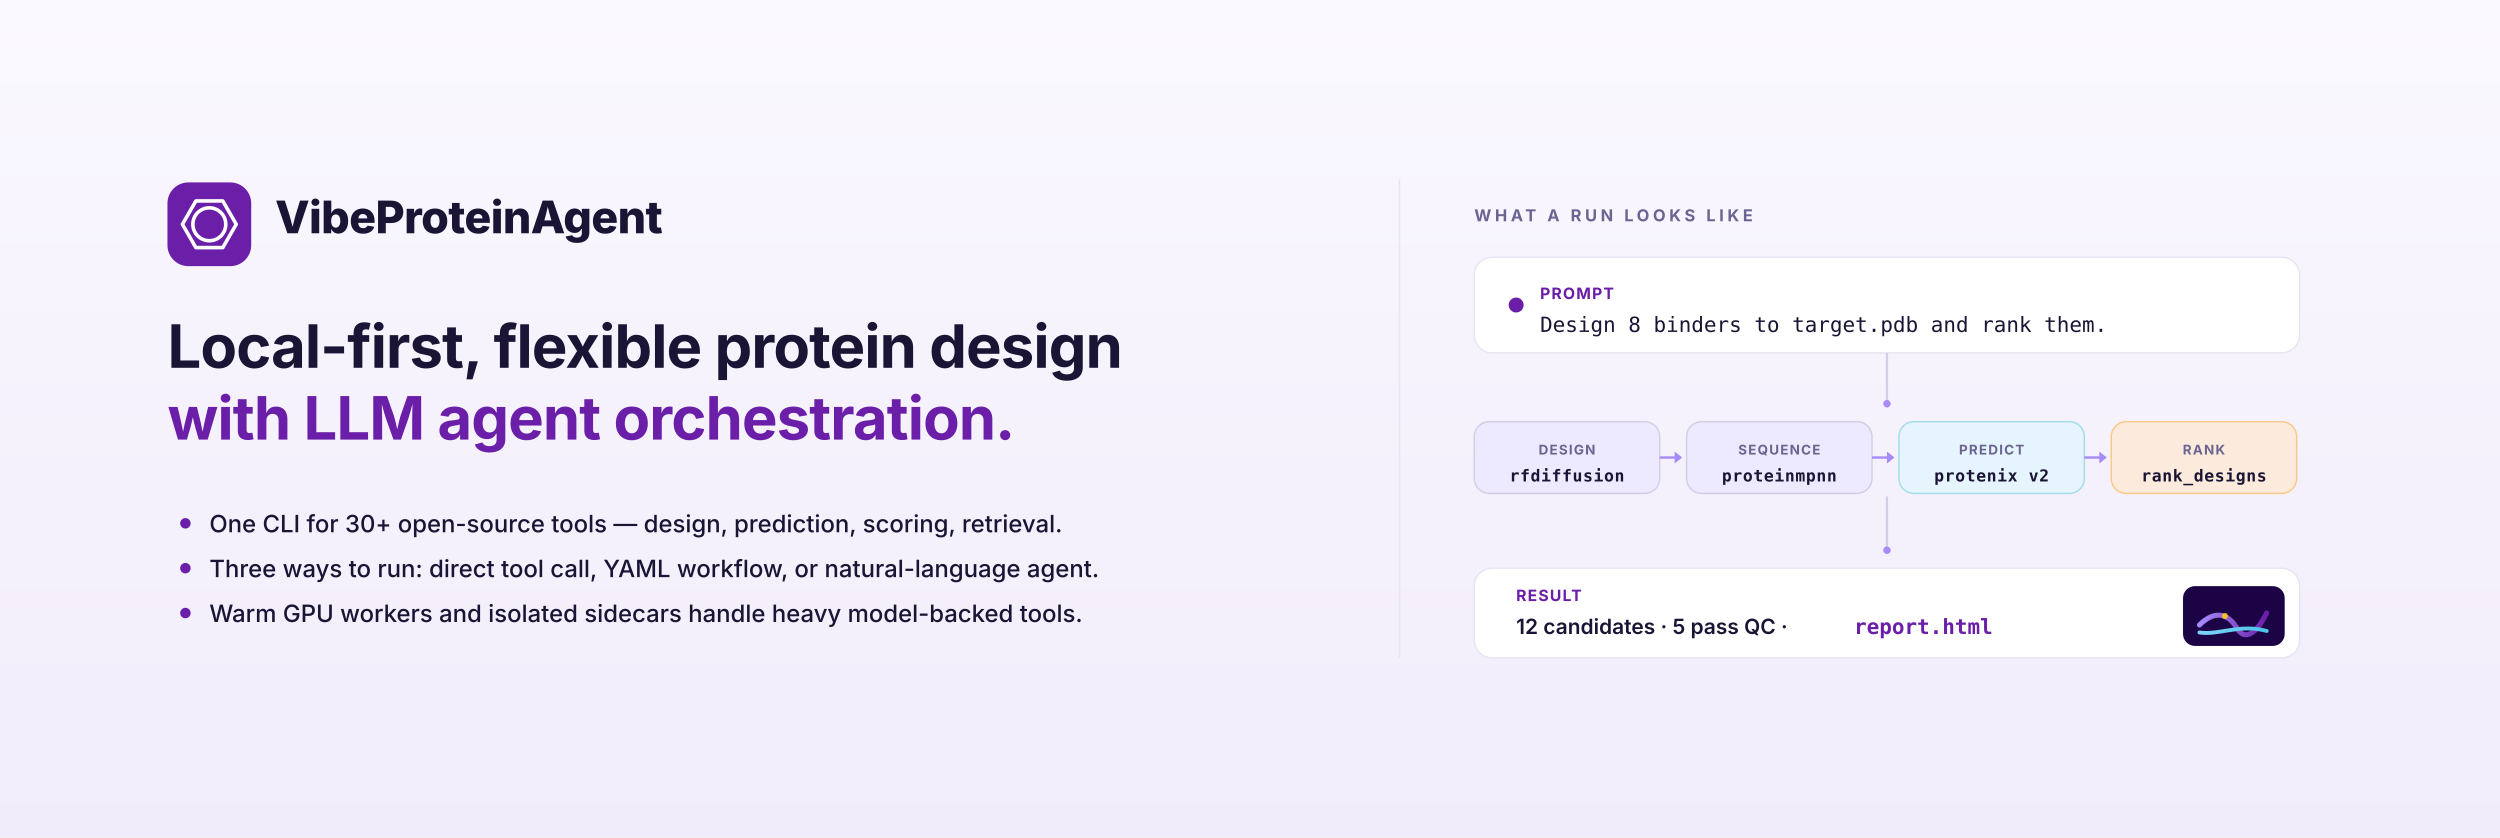
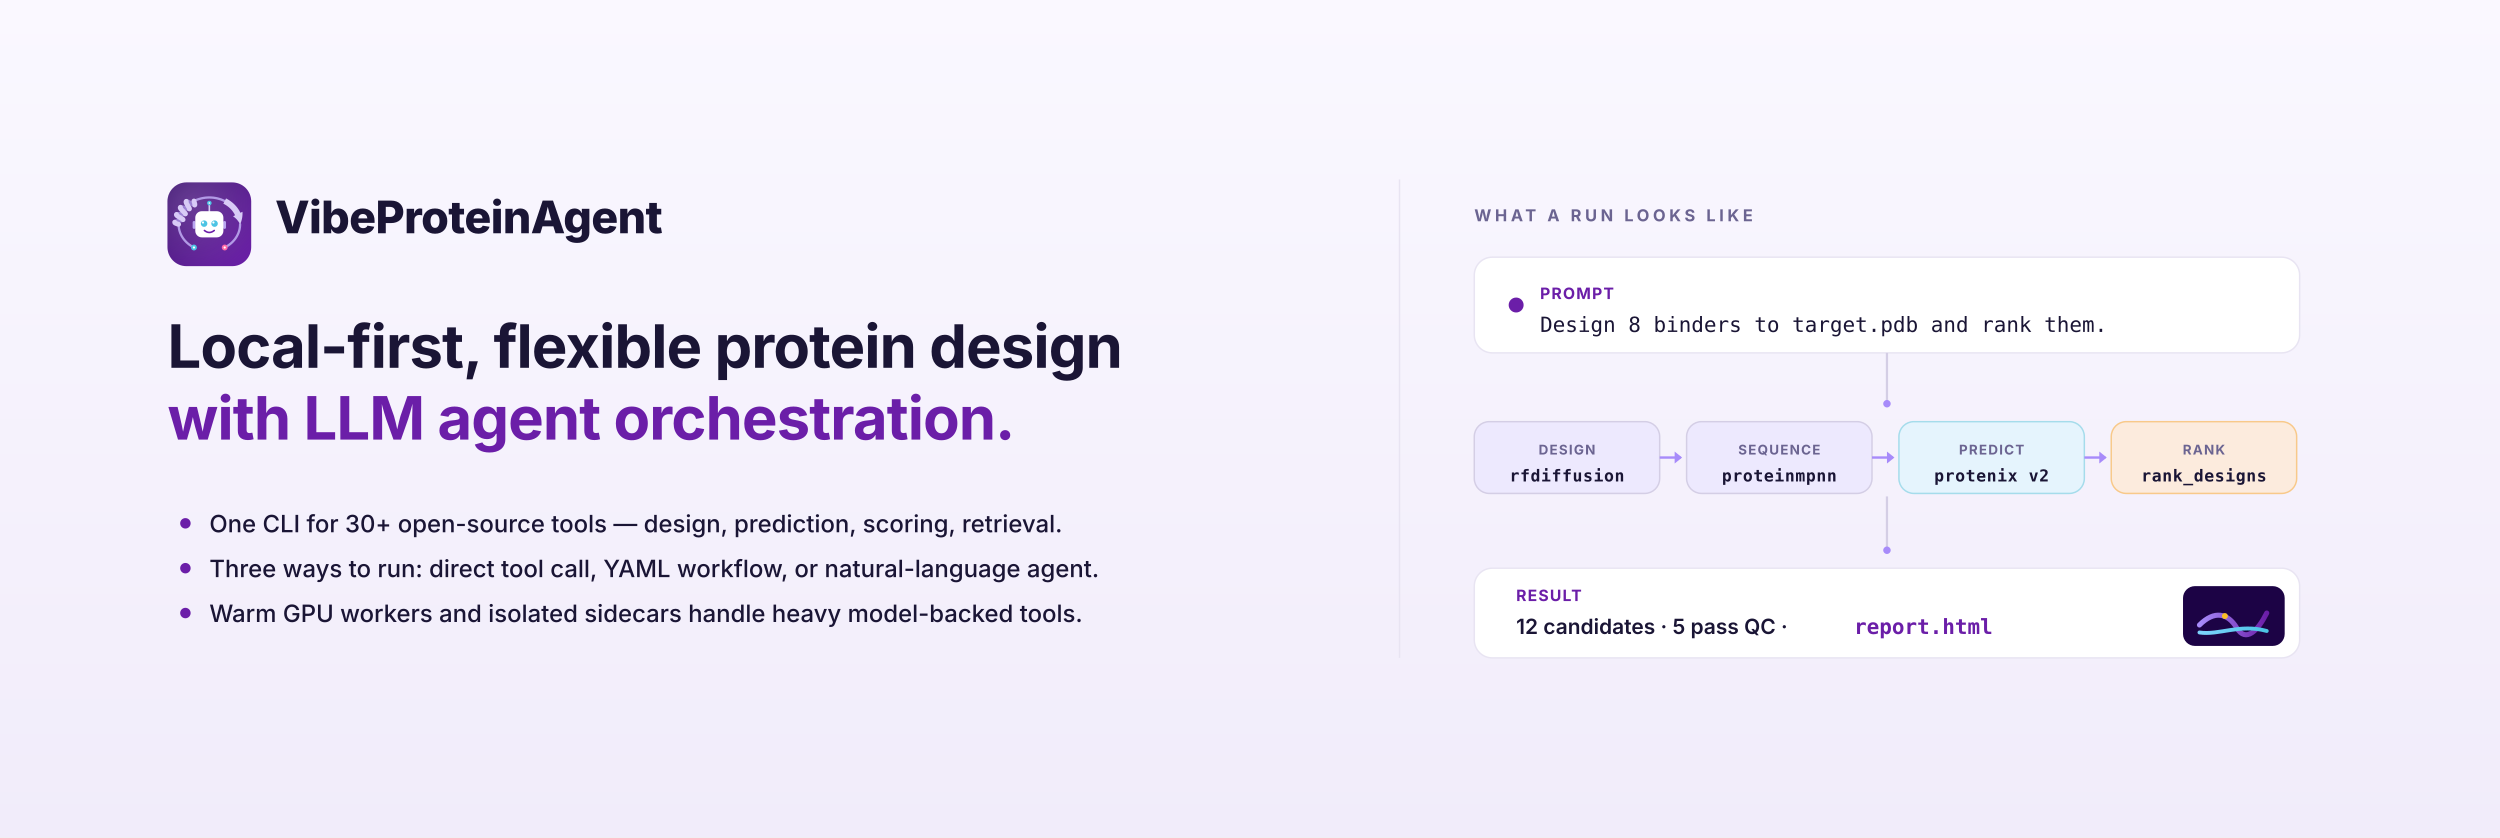
<svg xmlns="http://www.w3.org/2000/svg" width="1672" height="560" viewBox="0 0 1672 560" role="img" aria-labelledby="title desc" font-family="Inter, ui-sans-serif, system-ui, -apple-system, 'Segoe UI', Helvetica, Arial, sans-serif">
  <defs>
    <linearGradient id="bg" x1="0" y1="0" x2="0" y2="1">
      <stop offset="0" stop-color="#faf8ff" />
      <stop offset="1" stop-color="#f1ecfa" />
    </linearGradient>
    <linearGradient id="ribbonA" x1="0" y1="0" x2="1" y2="0">
      <stop offset="0" stop-color="#a78bfa" />
      <stop offset="1" stop-color="#6b1ea8" />
    </linearGradient>
    <linearGradient id="ribbonB" x1="0" y1="0" x2="1" y2="0">
      <stop offset="0" stop-color="#7dd3fc" />
      <stop offset="1" stop-color="#4cc4e4" />
    </linearGradient>
  </defs>
  <rect width="1672" height="560" fill="url(#bg)" />
-   <g transform="translate(112, 122)">
-     <rect width="56" height="56" rx="14" fill="#6b1ea8" />
-     <g fill="none" stroke="#ffffff" stroke-width="2.4" stroke-linejoin="round" stroke-linecap="round">
-       <polygon points="46,28 37,12.4 19,12.4 10,28 19,43.6 37,43.6" />
-       <circle cx="28" cy="28" r="11" />
+   <g transform="translate(112, 122) scale(0.21875)">
+     <defs>
+       <linearGradient id="vpaTileGrad" x1="0" y1="0" x2="1" y2="1">
+         <stop offset="0" stop-color="#3a0d6e" />
+         <stop offset="1" stop-color="#6b1ea8" />
+       </linearGradient>
+       <radialGradient id="vpaGlowGrad" cx="0.3" cy="0.24" r="0.95">
+         <stop offset="0" stop-color="#ffffff" stop-opacity="0.18" />
+         <stop offset="1" stop-color="#ffffff" stop-opacity="0" />
+       </radialGradient>
+     </defs>
+     <rect width="256" height="256" rx="58" fill="url(#vpaTileGrad)" />
+     <rect width="256" height="256" rx="58" fill="url(#vpaGlowGrad)" />
+     <g fill="none" stroke="#b29ae6" stroke-width="7" stroke-linecap="round">
+       <path d="M81.0 199.0 L75.8 196.2 L70.8 193.1 L66.0 189.7 L61.5 186.0 L57.3 182.1 L53.4 177.9 L49.8 173.6 L46.6 169.0 L43.7 164.3 L41.2 159.4 L39.0 154.4 L37.2 149.2 L35.8 144.0 L34.8 138.7 L34.2 133.4 L34.0 128.0" />
+       <path d="M81.0 57.0 L86.4 54.5 L92.0 52.2 L97.8 50.4 L103.7 48.8 L109.7 47.6 L115.7 46.7 L121.9 46.2 L128.0 46.0 L134.1 46.2 L140.3 46.7 L146.3 47.6 L152.3 48.8 L158.2 50.4 L164.0 52.2 L169.6 54.5 L175.0 57.0" />
+       <path d="M222.0 128.0 L221.8 133.4 L221.2 138.7 L220.2 144.0 L218.8 149.2 L217.0 154.4 L214.8 159.4 L212.3 164.3 L209.4 169.0 L206.2 173.6 L202.6 177.9 L198.7 182.1 L194.5 186.0 L190.0 189.7 L185.2 193.1 L180.2 196.2 L175.0 199.0" />
+     </g>
+     <path d="M22.3 121.6 L22.5 121.2 L22.8 120.9 L23.3 120.5 L23.8 120.2 L24.4 119.8 L25.2 119.5 L26.0 119.2 L26.9 119.0 L27.9 118.7 L28.9 118.4 L30.0 118.2 L31.2 117.9 L32.4 117.7 L33.6 117.5 L34.8 117.3 L36.0 117.1 L37.2 116.9 L38.4 116.7 L39.6 116.6 L40.7 116.4 L41.7 116.2 L42.7 116.0 L43.7 115.9 L44.5 115.7 L45.2 115.5 L45.9 115.3 L46.5 115.1 L46.9 114.8 L47.3 114.6 L47.5 114.3 L47.6 114.1 L47.6 113.8" fill="none" stroke="#9b81d4" stroke-width="12" stroke-linecap="round" stroke-linejoin="round" />
+     <path d="M27.7 97.9 L28.0 97.6 L28.4 97.3 L28.9 97.1 L29.5 96.9 L30.3 96.7 L31.1 96.6 L32.0 96.5 L32.9 96.4 L34.0 96.4 L35.1 96.4 L36.2 96.4 L37.4 96.4 L38.7 96.5 L39.9 96.5 L41.2 96.6 L42.4 96.7 L43.6 96.8 L44.9 96.9 L46.1 97.0 L47.2 97.1 L48.3 97.2 L49.3 97.2 L50.3 97.3 L51.2 97.3 L52.0 97.3 L52.7 97.2 L53.3 97.2 L53.8 97.1 L54.2 96.9 L54.5 96.7 L54.7 96.5 L54.8 96.2" fill="none" stroke="#9b81d4" stroke-width="12" stroke-linecap="round" stroke-linejoin="round" />
+     <path d="M39.8 76.1 L40.1 75.9 L40.6 75.7 L41.2 75.6 L41.9 75.6 L42.6 75.6 L43.5 75.6 L44.4 75.7 L45.4 75.9 L46.4 76.1 L47.5 76.4 L48.6 76.7 L49.8 77.0 L51.0 77.3 L52.2 77.7 L53.4 78.1 L54.6 78.5 L55.8 78.9 L57.0 79.3 L58.1 79.6 L59.2 80.0 L60.3 80.3 L61.3 80.6 L62.2 80.9 L63.1 81.2 L63.9 81.3 L64.6 81.5 L65.2 81.5 L65.8 81.6 L66.2 81.5 L66.6 81.4 L66.9 81.2 L67.0 81.0" fill="none" stroke="#9b81d4" stroke-width="12" stroke-linecap="round" stroke-linejoin="round" />
+     <path d="M57.5 57.9 L57.9 57.7 L58.3 57.5 L58.9 57.5 L59.5 57.5 L60.1 57.6 L60.9 57.8 L61.7 58.1 L62.6 58.4 L63.5 58.8 L64.4 59.3 L65.4 59.8 L66.5 60.4 L67.5 61.0 L68.6 61.6 L69.7 62.3 L70.8 62.9 L71.9 63.6 L72.9 64.3 L74.0 65.0 L75.0 65.6 L76.0 66.3 L76.9 66.9 L77.8 67.4 L78.6 67.9 L79.4 68.3 L80.1 68.7 L80.8 69.0 L81.4 69.3 L81.9 69.4 L82.4 69.5 L82.8 69.5 L83.1 69.3 L83.3 69.1" fill="none" stroke="#9b81d4" stroke-width="12" stroke-linecap="round" stroke-linejoin="round" />
+     <path d="M34.0 128.0 L32.8 127.7 L31.7 127.3 L30.5 127.0 L29.4 126.6 L28.4 126.2 L27.4 125.8 L26.4 125.5 L25.6 125.1 L24.8 124.7 L24.1 124.3 L23.5 123.9 L23.0 123.5 L22.7 123.1 L22.4 122.7 L22.3 122.3 L22.2 122.0 L22.3 121.6" fill="none" stroke="#d8cbf6" stroke-width="15" stroke-linecap="round" stroke-linejoin="round" />
+     <path d="M47.6 113.8 L47.5 113.4 L47.3 113.1 L47.0 112.7 L46.6 112.4 L46.1 112.0 L45.5 111.5 L44.8 111.1 L44.0 110.6 L43.2 110.1 L42.3 109.6 L41.3 109.1 L40.3 108.5 L39.3 107.9 L38.3 107.4 L37.2 106.8 L36.2 106.2 L35.1 105.6 L34.1 105.0 L33.2 104.4 L32.2 103.8 L31.4 103.2 L30.6 102.6 L29.8 102.0 L29.2 101.5 L28.6 100.9 L28.2 100.4 L27.8 99.9 L27.6 99.5 L27.4 99.0 L27.4 98.6 L27.5 98.2 L27.7 97.9" fill="none" stroke="#d8cbf6" stroke-width="15" stroke-linecap="round" stroke-linejoin="round" />
+     <path d="M54.8 96.2 L54.8 95.9 L54.7 95.5 L54.5 95.1 L54.2 94.6 L53.8 94.1 L53.3 93.5 L52.8 92.9 L52.2 92.3 L51.5 91.6 L50.7 90.9 L50.0 90.2 L49.2 89.4 L48.3 88.6 L47.5 87.8 L46.6 87.0 L45.7 86.2 L44.9 85.4 L44.1 84.5 L43.3 83.7 L42.6 82.9 L41.9 82.1 L41.3 81.4 L40.7 80.7 L40.2 80.0 L39.9 79.3 L39.5 78.7 L39.3 78.1 L39.2 77.6 L39.2 77.2 L39.3 76.7 L39.5 76.4 L39.8 76.1" fill="none" stroke="#d8cbf6" stroke-width="15" stroke-linecap="round" stroke-linejoin="round" />
+     <path d="M67.0 81.0 L67.1 80.7 L67.1 80.3 L67.0 79.8 L66.9 79.3 L66.6 78.7 L66.3 78.0 L66.0 77.3 L65.5 76.5 L65.0 75.7 L64.5 74.8 L64.0 73.9 L63.4 73.0 L62.8 72.0 L62.2 71.0 L61.5 70.0 L60.9 69.0 L60.3 68.0 L59.8 67.0 L59.2 66.0 L58.7 65.0 L58.3 64.1 L57.9 63.2 L57.5 62.4 L57.3 61.6 L57.1 60.8 L56.9 60.2 L56.9 59.6 L56.9 59.0 L57.0 58.6 L57.2 58.2 L57.5 57.9" fill="none" stroke="#d8cbf6" stroke-width="15" stroke-linecap="round" stroke-linejoin="round" />
+     <path d="M83.3 69.1 L83.5 68.9 L83.6 68.5 L83.7 68.0 L83.6 67.4 L83.6 66.8 L83.5 66.1 L83.3 65.3 L83.1 64.4 L82.8 63.5 L82.6 62.5 L82.3 61.5 L82.0 60.4 L81.6 59.3 L81.3 58.1 L81.0 57.0" fill="none" stroke="#d8cbf6" stroke-width="15" stroke-linecap="round" stroke-linejoin="round" />
+     <path d="M170.8 64.9 L174.1 66.7 L177.2 68.5 L180.2 70.4 L183.1 72.4 L185.9 74.6 L188.6 76.8 L191.1 79.1 L193.5 81.5 L195.8 84.0 L198.0 86.6 L200.0 89.2 L201.9 92.0 L203.7 94.7 L205.3 97.6 L206.7 100.5 L200.4 103.5 L203.2 105.4 L205.9 107.6 L208.6 109.9 L211.2 112.4 L213.6 115.2 L215.9 118.1 L218.1 121.2 L220.1 124.5 L222.0 128.0 L222.0 128.0 L223.7 124.3 L225.2 120.5 L226.5 116.5 L227.5 112.4 L228.4 108.1 L229.0 103.6 L229.4 99.1 L229.5 94.5 L229.3 89.8 L223.0 92.8 L221.1 89.1 L219.1 85.5 L216.9 82.0 L214.5 78.6 L212.0 75.3 L209.3 72.1 L206.5 69.1 L203.5 66.1 L200.4 63.2 L197.1 60.5 L193.7 57.9 L190.2 55.5 L186.6 53.1 L182.9 51.0 L179.2 49.0 Z" fill="#d8cbf6" />
+     <circle cx="81.0" cy="199.0" r="9" fill="#4cc4e4" />
+     <circle cx="81.0" cy="199.0" r="3.4" fill="#ffffff" />
+     <circle cx="175.0" cy="199.0" r="9" fill="#ff6aa6" />
+     <circle cx="175.0" cy="199.0" r="3.4" fill="#ffffff" />
+     <g transform="translate(0 -6)">
+       <rect x="77" y="124" width="9" height="24" rx="4" fill="#b9a5f0" />
+       <rect x="170" y="124" width="9" height="24" rx="4" fill="#b9a5f0" />
+       <line x1="128" y1="74" x2="128" y2="100" stroke="#d7ccf5" stroke-width="5" stroke-linecap="round" />
+       <circle cx="128" cy="69" r="7" fill="#4cc4e4" />
+       <circle cx="128" cy="69" r="2.6" fill="#ffffff" />
+       <rect x="85" y="94" width="86" height="80" rx="20" fill="#ffffff" />
+       <circle cx="112" cy="132" r="10" fill="#4cc4e4" />
+       <circle cx="144" cy="132" r="10" fill="#4cc4e4" />
+       <circle cx="108.5" cy="128.5" r="3.4" fill="#ffffff" />
+       <circle cx="140.5" cy="128.5" r="3.4" fill="#ffffff" />
+       <path d="M113 153 Q128 165 143 153" fill="none" stroke="#6b1ea8" stroke-width="5" stroke-linecap="round" />
    </g>
  </g>
  <text x="184" y="156" font-size="30" font-weight="800" fill="#1a1535" letter-spacing="-0.4">VibeProteinAgent</text>
  <text x="112" y="246" font-size="40" font-weight="700" fill="#1a1535" letter-spacing="-0.6">Local-first, flexible protein design</text>
  <text x="112" y="294" font-size="40" font-weight="700" fill="#6b1ea8" letter-spacing="-0.6">with LLM agent orchestration.</text>
  <g font-size="16" font-weight="500" fill="#1a1535">
    <g>
      <circle cx="124" cy="350" r="3.5" fill="#6b1ea8" />
      <text x="140" y="356">One CLI for 30+ open-source tools — design, prediction, scoring, retrieval.</text>
    </g>
    <g>
      <circle cx="124" cy="380" r="3.5" fill="#6b1ea8" />
      <text x="140" y="386">Three ways to run: direct tool call, YAML workflow, or natural-language agent.</text>
    </g>
    <g>
      <circle cx="124" cy="410" r="3.5" fill="#6b1ea8" />
      <text x="140" y="416">Warm GPU workers and isolated sidecars handle heavy model-backed tools.</text>
    </g>
  </g>
  <line x1="936" y1="120" x2="936" y2="440" stroke="#e8e4f2" stroke-width="1" />
  <text x="986" y="148" font-size="11" font-weight="700" fill="#6b6491" letter-spacing="2.4">WHAT A RUN LOOKS LIKE</text>
  <g>
    <rect x="986" y="172" width="552" height="64" rx="12" fill="#ffffff" stroke="#e8e4f2" />
    <circle cx="1014" cy="204" r="5" fill="#6b1ea8" />
    <text x="1030" y="200" font-size="10.5" font-weight="700" fill="#6b1ea8" letter-spacing="0.8">PROMPT</text>
    <text x="1030" y="222" font-size="14" font-weight="500" fill="#1a1535" font-family="ui-monospace, SFMono-Regular, Menlo, monospace">Design 8 binders to target.pdb and rank them.</text>
  </g>
  <path d="M1262 236 V268" stroke="#d4cee5" stroke-width="1.5" fill="none" />
  <circle cx="1262" cy="270" r="2.5" fill="#a78bfa" />
  <g font-size="11" font-weight="700" letter-spacing="0.4">
    <rect x="986" y="282" width="124" height="48" rx="10" fill="#ede9fe" stroke="#d4cee5" />
    <text x="1048" y="304" text-anchor="middle" fill="#6b6491" font-size="9" letter-spacing="0.8">DESIGN</text>
    <text x="1048" y="322" text-anchor="middle" fill="#1a1535" font-family="ui-monospace, SFMono-Regular, Menlo, monospace">rfdiffusion</text>
    <path d="M1110 306 H1124" stroke="#a78bfa" stroke-width="1.6" fill="none" />
    <path d="M1120 302 L1125 306 L1120 310 Z" fill="#a78bfa" />
    <rect x="1128" y="282" width="124" height="48" rx="10" fill="#ede9fe" stroke="#d4cee5" />
    <text x="1190" y="304" text-anchor="middle" fill="#6b6491" font-size="9" letter-spacing="0.8">SEQUENCE</text>
    <text x="1190" y="322" text-anchor="middle" fill="#1a1535" font-family="ui-monospace, SFMono-Regular, Menlo, monospace">proteinmpnn</text>
    <path d="M1252 306 H1266" stroke="#a78bfa" stroke-width="1.6" fill="none" />
    <path d="M1262 302 L1267 306 L1262 310 Z" fill="#a78bfa" />
    <rect x="1270" y="282" width="124" height="48" rx="10" fill="#e5f4fd" stroke="#a5dceb" />
    <text x="1332" y="304" text-anchor="middle" fill="#6b6491" font-size="9" letter-spacing="0.8">PREDICT</text>
    <text x="1332" y="322" text-anchor="middle" fill="#1a1535" font-family="ui-monospace, SFMono-Regular, Menlo, monospace">protenix v2</text>
    <path d="M1394 306 H1408" stroke="#a78bfa" stroke-width="1.6" fill="none" />
    <path d="M1404 302 L1409 306 L1404 310 Z" fill="#a78bfa" />
    <rect x="1412" y="282" width="124" height="48" rx="10" fill="#fcebdd" stroke="#f8c98a" />
    <text x="1474" y="304" text-anchor="middle" fill="#6b6491" font-size="9" letter-spacing="0.8">RANK</text>
    <text x="1474" y="322" text-anchor="middle" fill="#1a1535" font-family="ui-monospace, SFMono-Regular, Menlo, monospace">rank_designs</text>
  </g>
  <path d="M1262 332 V366" stroke="#d4cee5" stroke-width="1.5" fill="none" />
  <circle cx="1262" cy="368" r="2.5" fill="#a78bfa" />
  <g>
    <rect x="986" y="380" width="552" height="60" rx="12" fill="#ffffff" stroke="#e8e4f2" />
    <text x="1014" y="402" font-size="10.5" font-weight="700" fill="#6b1ea8" letter-spacing="0.8">RESULT</text>
    <text x="1014" y="424" font-size="14" font-weight="600" fill="#1a1535">12 candidates · 5 pass QC · </text>
    <text x="1240" y="424" font-size="14" font-weight="600" fill="#6b1ea8" font-family="ui-monospace, SFMono-Regular, Menlo, monospace">report.html</text>
    <g transform="translate(1460, 392)">
      <rect width="68" height="40" rx="8" fill="#1c0345" />
      <clipPath id="thumbClip">
        <rect x="2" y="2" width="64" height="36" rx="6" />
      </clipPath>
      <g clip-path="url(#thumbClip)" fill="none" stroke-linecap="round">
        <path d="M11 26 C 21 16 30 18 36 28 S 50 30 56 18" stroke="url(#ribbonA)" stroke-width="3.4" />
        <path d="M11 31 C 24 33 38 25 56 30" stroke="url(#ribbonB)" stroke-width="2.6" />
      </g>
      <circle cx="28" cy="20" r="2" fill="#fbbf24" />
    </g>
  </g>
</svg>
